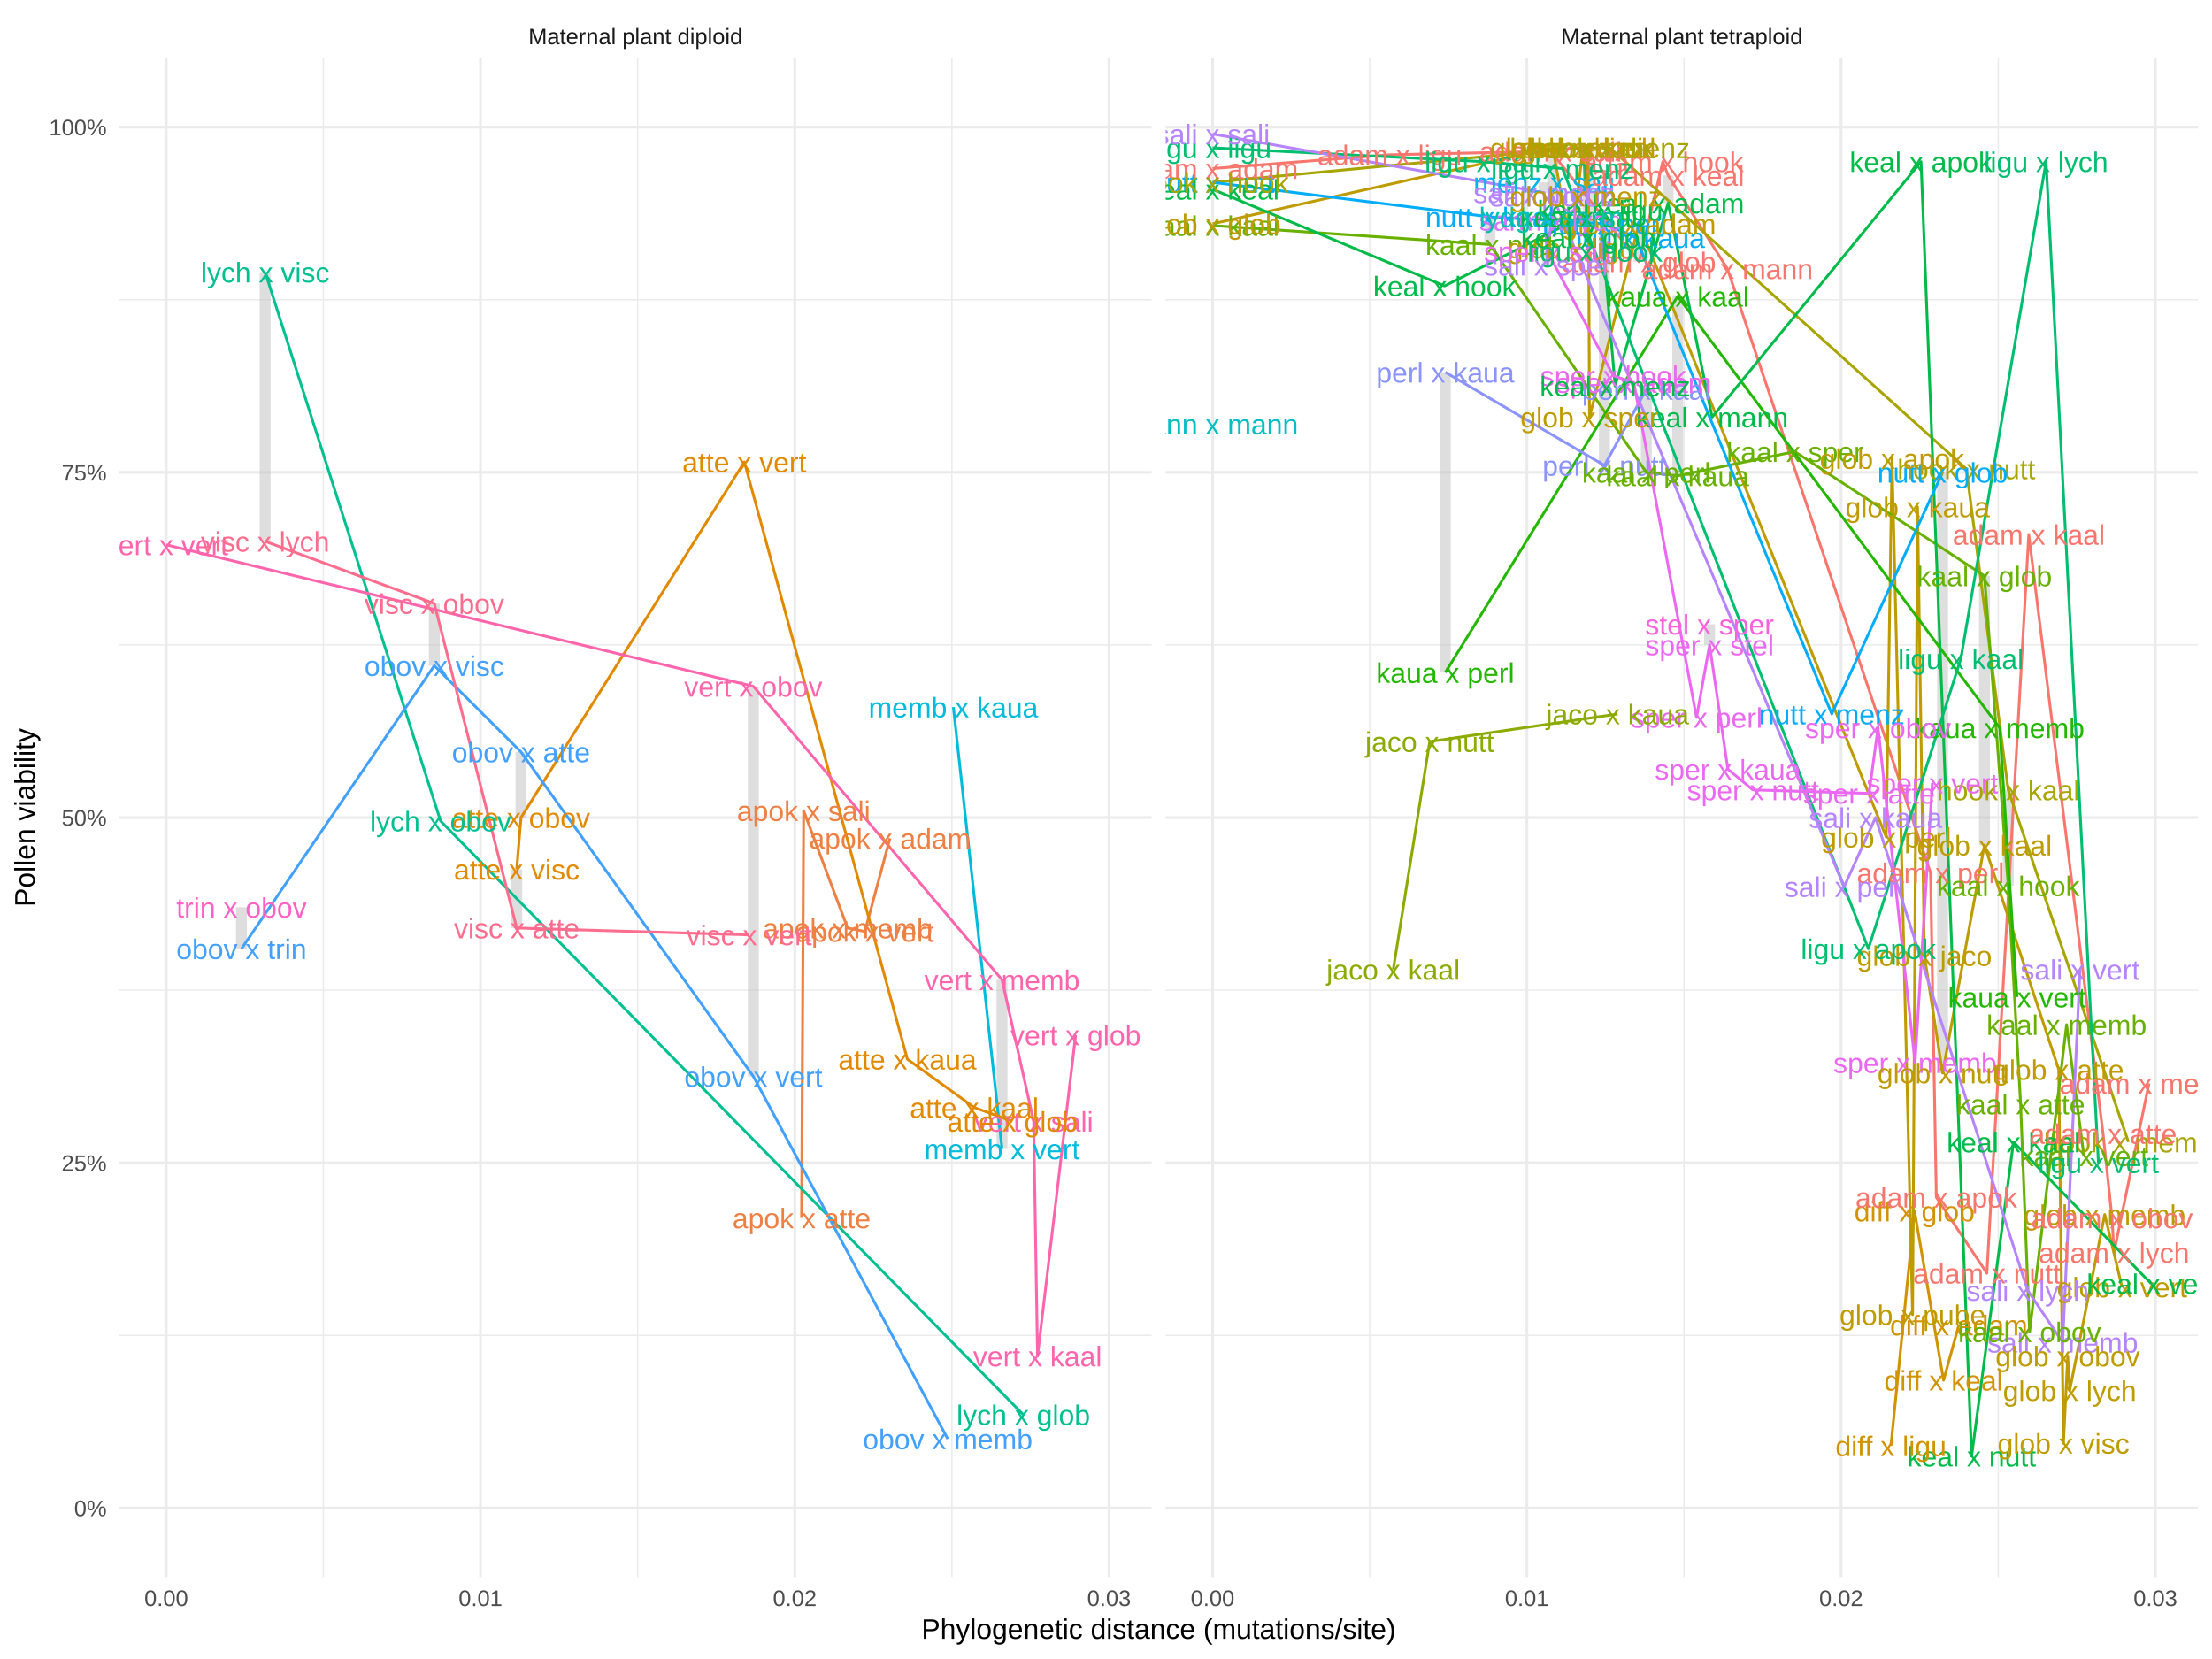
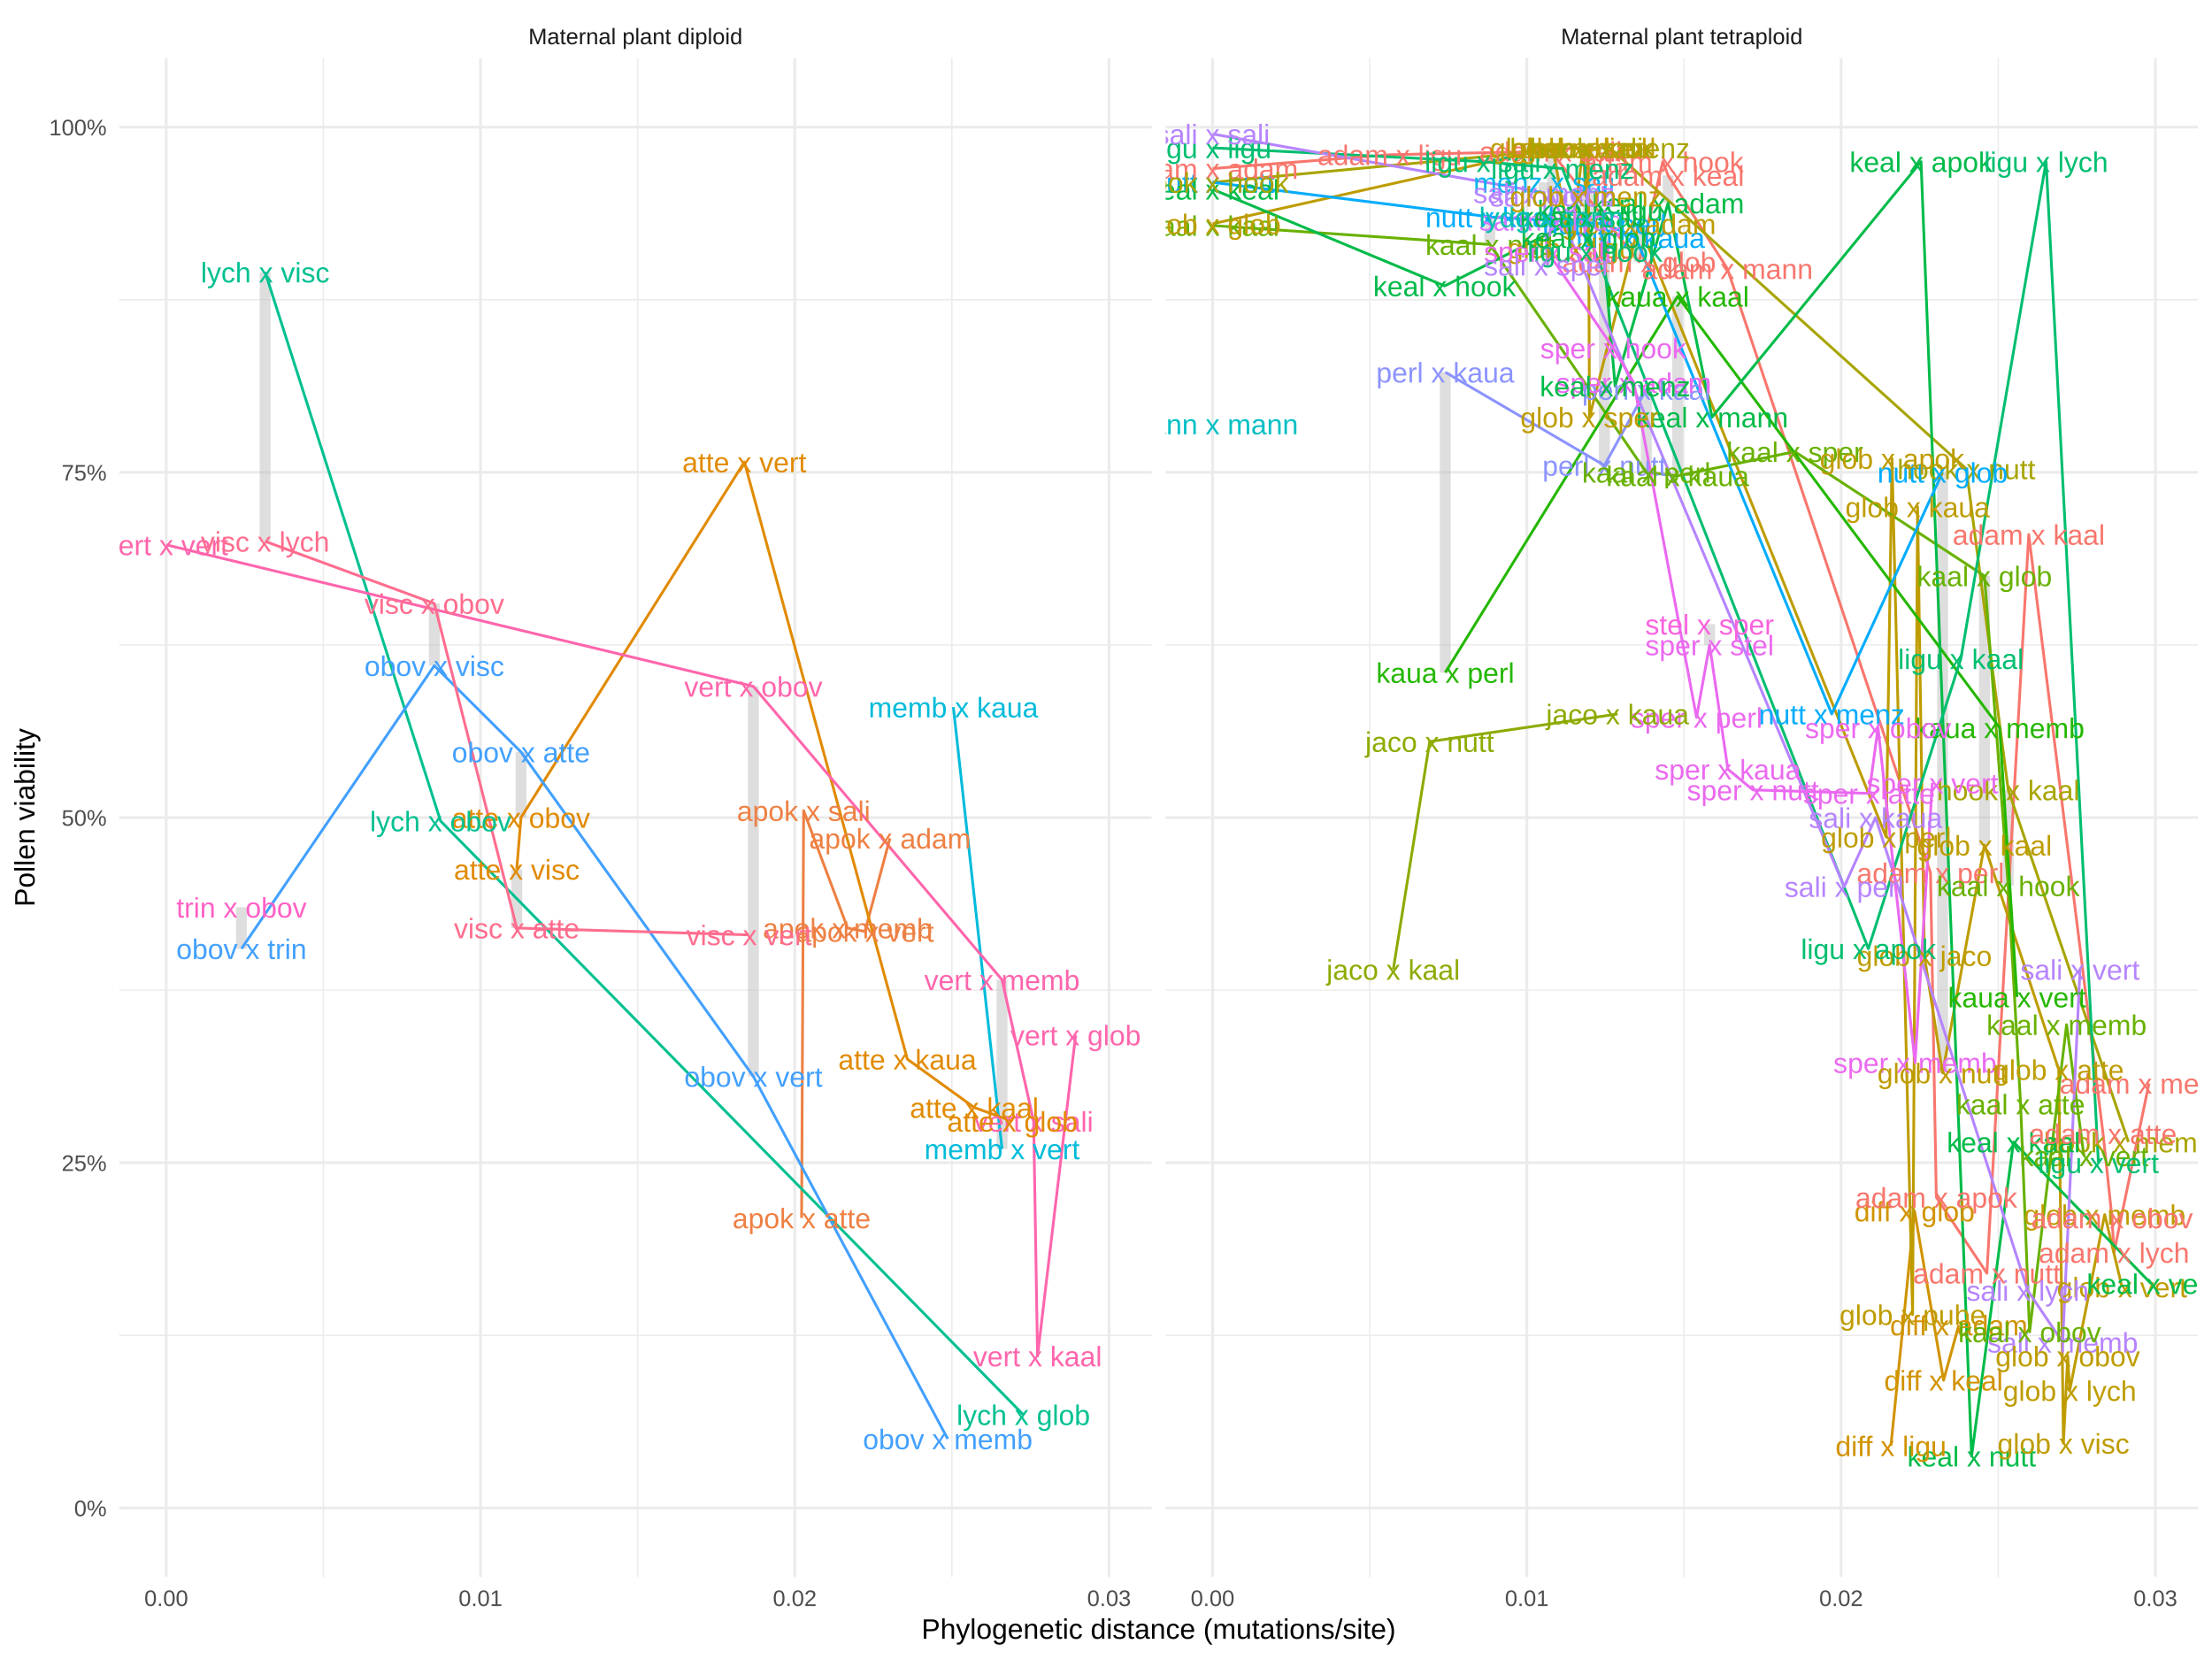
<svg xmlns="http://www.w3.org/2000/svg" class="svglite" width="864.00pt" height="648.00pt" viewBox="0 0 864.00 648.00">
  <defs>
    <style type="text/css">
    .svglite line, .svglite polyline, .svglite polygon, .svglite path, .svglite rect, .svglite circle {
      fill: none;
      stroke: #000000;
      stroke-linecap: round;
      stroke-linejoin: round;
      stroke-miterlimit: 10.00;
    }
    .svglite text {
      white-space: pre;
    }
  </style>
  </defs>
  <rect width="100%" height="100%" style="stroke: none; fill: #FFFFFF;" />
  <defs>
    <clipPath id="cpMC4wMHw4NjQuMDB8MC4wMHw2NDguMDA=">
      <rect x="0.00" y="0.00" width="864.00" height="648.00" />
    </clipPath>
  </defs>
  <g clip-path="url(#cpMC4wMHw4NjQuMDB8MC4wMHw2NDguMDA=)">
</g>
  <defs>
    <clipPath id="cpNDYuNjB8NDQ5LjgyfDIyLjY5fDYxNS45Nw==">
      <rect x="46.60" y="22.69" width="403.22" height="593.28" />
    </clipPath>
  </defs>
  <g clip-path="url(#cpNDYuNjB8NDQ5LjgyfDIyLjY5fDYxNS45Nw==)">
    <polyline points="46.60,521.58 449.82,521.58 " style="stroke-width: 0.53; stroke: #EBEBEB; stroke-linecap: butt;" />
    <polyline points="46.60,386.75 449.82,386.75 " style="stroke-width: 0.53; stroke: #EBEBEB; stroke-linecap: butt;" />
    <polyline points="46.60,251.91 449.82,251.91 " style="stroke-width: 0.53; stroke: #EBEBEB; stroke-linecap: butt;" />
    <polyline points="46.60,117.07 449.82,117.07 " style="stroke-width: 0.53; stroke: #EBEBEB; stroke-linecap: butt;" />
    <polyline points="126.31,615.97 126.31,22.69 " style="stroke-width: 0.53; stroke: #EBEBEB; stroke-linecap: butt;" />
    <polyline points="249.06,615.97 249.06,22.69 " style="stroke-width: 0.53; stroke: #EBEBEB; stroke-linecap: butt;" />
    <polyline points="371.81,615.97 371.81,22.69 " style="stroke-width: 0.53; stroke: #EBEBEB; stroke-linecap: butt;" />
    <polyline points="46.60,589.00 449.82,589.00 " style="stroke-width: 1.07; stroke: #EBEBEB; stroke-linecap: butt;" />
    <polyline points="46.60,454.16 449.82,454.16 " style="stroke-width: 1.07; stroke: #EBEBEB; stroke-linecap: butt;" />
    <polyline points="46.60,319.33 449.82,319.33 " style="stroke-width: 1.07; stroke: #EBEBEB; stroke-linecap: butt;" />
    <polyline points="46.60,184.49 449.82,184.49 " style="stroke-width: 1.07; stroke: #EBEBEB; stroke-linecap: butt;" />
    <polyline points="46.60,49.66 449.82,49.66 " style="stroke-width: 1.07; stroke: #EBEBEB; stroke-linecap: butt;" />
    <polyline points="64.93,615.97 64.93,22.69 " style="stroke-width: 1.07; stroke: #EBEBEB; stroke-linecap: butt;" />
    <polyline points="187.68,615.97 187.68,22.69 " style="stroke-width: 1.07; stroke: #EBEBEB; stroke-linecap: butt;" />
    <polyline points="310.44,615.97 310.44,22.69 " style="stroke-width: 1.07; stroke: #EBEBEB; stroke-linecap: butt;" />
    <polyline points="433.19,615.97 433.19,22.69 " style="stroke-width: 1.07; stroke: #EBEBEB; stroke-linecap: butt;" />
    <polyline points="203.50,293.71 203.50,319.33 " style="stroke-width: 4.27; stroke: #BEBEBE; stroke-opacity: 0.50; stroke-linecap: butt;" />
    <polyline points="201.83,362.48 201.83,339.55 " style="stroke-width: 4.27; stroke: #BEBEBE; stroke-opacity: 0.50; stroke-linecap: butt;" />
    <polyline points="103.56,106.29 103.56,211.46 " style="stroke-width: 4.27; stroke: #BEBEBE; stroke-opacity: 0.50; stroke-linecap: butt;" />
    <polyline points="391.39,382.70 391.39,448.77 " style="stroke-width: 4.27; stroke: #BEBEBE; stroke-opacity: 0.50; stroke-linecap: butt;" />
    <polyline points="94.32,354.38 94.32,370.57 " style="stroke-width: 4.27; stroke: #BEBEBE; stroke-opacity: 0.50; stroke-linecap: butt;" />
    <polyline points="294.26,420.45 294.26,268.09 " style="stroke-width: 4.27; stroke: #BEBEBE; stroke-opacity: 0.50; stroke-linecap: butt;" />
    <polyline points="169.64,235.73 169.64,260.00 " style="stroke-width: 4.27; stroke: #BEBEBE; stroke-opacity: 0.50; stroke-linecap: butt;" />
    <polyline points="313.10,475.74 313.90,316.63 331.06,362.48 337.82,363.82 347.62,327.42 " style="stroke-width: 1.07; stroke: #EE8043; stroke-linecap: butt;" />
    <polyline points="201.83,339.55 203.50,319.33 290.75,180.45 354.41,413.71 380.54,432.59 395.43,437.98 " style="stroke-width: 1.07; stroke: #E18A00; stroke-linecap: butt;" />
    <polyline points="103.56,106.29 172.08,320.68 399.71,552.59 " style="stroke-width: 1.07; stroke: #00C090; stroke-linecap: butt;" />
    <polyline points="372.37,276.18 391.39,448.77 " style="stroke-width: 1.07; stroke: #00BBDA; stroke-linecap: butt;" />
    <polyline points="94.32,370.57 169.64,260.00 203.50,293.71 294.26,420.45 370.18,562.03 " style="stroke-width: 1.07; stroke: #42A0FF; stroke-linecap: butt;" />
    <polyline points="64.93,212.81 294.26,268.09 391.39,382.70 403.74,437.98 405.26,529.67 420.15,404.27 " style="stroke-width: 1.07; stroke: #FF65AC; stroke-linecap: butt;" />
    <polyline points="103.56,211.46 169.64,235.73 201.83,362.48 292.59,365.17 " style="stroke-width: 1.07; stroke: #FF6D8E; stroke-linecap: butt;" />
    <text x="331.06" y="366.50" text-anchor="middle" style="font-size: 11.04px;fill: #EE8043; font-family: &quot;Arial&quot;;">apok x memb</text>
    <text x="391.39" y="386.72" text-anchor="middle" style="font-size: 11.04px;fill: #FF65AC; font-family: &quot;Arial&quot;;">vert x memb</text>
    <text x="370.18" y="566.05" text-anchor="middle" style="font-size: 11.04px;fill: #42A0FF; font-family: &quot;Arial&quot;;">obov x memb</text>
    <text x="405.26" y="533.69" text-anchor="middle" style="font-size: 11.04px;fill: #FF65AC; font-family: &quot;Arial&quot;;">vert x kaal</text>
    <text x="380.54" y="436.61" text-anchor="middle" style="font-size: 11.04px;fill: #E18A00; font-family: &quot;Arial&quot;;">atte x kaal</text>
    <text x="372.37" y="280.20" text-anchor="middle" style="font-size: 11.04px;fill: #00BBDA; font-family: &quot;Arial&quot;;">memb x kaua</text>
    <text x="354.41" y="417.73" text-anchor="middle" style="font-size: 11.04px;fill: #E18A00; font-family: &quot;Arial&quot;;">atte x kaua</text>
    <text x="347.62" y="331.44" text-anchor="middle" style="font-size: 11.04px;fill: #EE8043; font-family: &quot;Arial&quot;;">apok x adam</text>
    <text x="313.90" y="320.65" text-anchor="middle" style="font-size: 11.04px;fill: #EE8043; font-family: &quot;Arial&quot;;">apok x sali</text>
    <text x="403.74" y="442.00" text-anchor="middle" style="font-size: 11.04px;fill: #FF65AC; font-family: &quot;Arial&quot;;">vert x sali</text>
    <text x="420.15" y="408.30" text-anchor="middle" style="font-size: 11.04px;fill: #FF65AC; font-family: &quot;Arial&quot;;">vert x glob</text>
    <text x="395.43" y="442.00" text-anchor="middle" style="font-size: 11.04px;fill: #E18A00; font-family: &quot;Arial&quot;;">atte x glob</text>
    <text x="399.71" y="556.61" text-anchor="middle" style="font-size: 11.04px;fill: #00C090; font-family: &quot;Arial&quot;;">lych x glob</text>
    <text x="391.39" y="452.79" text-anchor="middle" style="font-size: 11.04px;fill: #00BBDA; font-family: &quot;Arial&quot;;">memb x vert</text>
    <text x="337.82" y="367.84" text-anchor="middle" style="font-size: 11.04px;fill: #EE8043; font-family: &quot;Arial&quot;;">apok x vert</text>
    <text x="64.93" y="216.83" text-anchor="middle" style="font-size: 11.04px;fill: #FF65AC; font-family: &quot;Arial&quot;;">vert x vert</text>
    <text x="290.75" y="184.47" text-anchor="middle" style="font-size: 11.04px;fill: #E18A00; font-family: &quot;Arial&quot;;">atte x vert</text>
    <text x="294.26" y="424.48" text-anchor="middle" style="font-size: 11.04px;fill: #42A0FF; font-family: &quot;Arial&quot;;">obov x vert</text>
    <text x="292.59" y="369.19" text-anchor="middle" style="font-size: 11.04px;fill: #FF6D8E; font-family: &quot;Arial&quot;;">visc x vert</text>
    <text x="313.10" y="479.76" text-anchor="middle" style="font-size: 11.04px;fill: #EE8043; font-family: &quot;Arial&quot;;">apok x atte</text>
    <text x="203.50" y="297.73" text-anchor="middle" style="font-size: 11.04px;fill: #42A0FF; font-family: &quot;Arial&quot;;">obov x atte</text>
    <text x="201.83" y="366.50" text-anchor="middle" style="font-size: 11.04px;fill: #FF6D8E; font-family: &quot;Arial&quot;;">visc x atte</text>
    <text x="294.26" y="272.11" text-anchor="middle" style="font-size: 11.04px;fill: #FF65AC; font-family: &quot;Arial&quot;;">vert x obov</text>
    <text x="203.50" y="323.35" text-anchor="middle" style="font-size: 11.04px;fill: #E18A00; font-family: &quot;Arial&quot;;">atte x obov</text>
    <text x="94.32" y="358.41" text-anchor="middle" style="font-size: 11.04px;fill: #FF61C6; font-family: &quot;Arial&quot;;">trin x obov</text>
    <text x="169.64" y="239.75" text-anchor="middle" style="font-size: 11.04px;fill: #FF6D8E; font-family: &quot;Arial&quot;;">visc x obov</text>
    <text x="172.08" y="324.70" text-anchor="middle" style="font-size: 11.04px;fill: #00C090; font-family: &quot;Arial&quot;;">lych x obov</text>
    <text x="94.32" y="374.59" text-anchor="middle" style="font-size: 11.04px;fill: #42A0FF; font-family: &quot;Arial&quot;;">obov x trin</text>
    <text x="201.83" y="343.57" text-anchor="middle" style="font-size: 11.04px;fill: #E18A00; font-family: &quot;Arial&quot;;">atte x visc</text>
    <text x="169.64" y="264.02" text-anchor="middle" style="font-size: 11.04px;fill: #42A0FF; font-family: &quot;Arial&quot;;">obov x visc</text>
    <text x="103.56" y="110.31" text-anchor="middle" style="font-size: 11.04px;fill: #00C090; font-family: &quot;Arial&quot;;">lych x visc</text>
    <text x="103.56" y="215.48" text-anchor="middle" style="font-size: 11.04px;fill: #FF6D8E; font-family: &quot;Arial&quot;;">visc x lych</text>
  </g>
  <g clip-path="url(#cpMC4wMHw4NjQuMDB8MC4wMHw2NDguMDA=)">
</g>
  <defs>
    <clipPath id="cpNDU1LjMwfDg1OC41MnwyMi42OXw2MTUuOTc=">
      <rect x="455.30" y="22.69" width="403.22" height="593.28" />
    </clipPath>
  </defs>
  <g clip-path="url(#cpNDU1LjMwfDg1OC41MnwyMi42OXw2MTUuOTc=)">
    <polyline points="455.30,521.58 858.52,521.58 " style="stroke-width: 0.53; stroke: #EBEBEB; stroke-linecap: butt;" />
    <polyline points="455.30,386.75 858.52,386.75 " style="stroke-width: 0.53; stroke: #EBEBEB; stroke-linecap: butt;" />
    <polyline points="455.30,251.91 858.52,251.91 " style="stroke-width: 0.53; stroke: #EBEBEB; stroke-linecap: butt;" />
    <polyline points="455.30,117.07 858.52,117.07 " style="stroke-width: 0.53; stroke: #EBEBEB; stroke-linecap: butt;" />
    <polyline points="535.01,615.97 535.01,22.69 " style="stroke-width: 0.53; stroke: #EBEBEB; stroke-linecap: butt;" />
    <polyline points="657.76,615.97 657.76,22.69 " style="stroke-width: 0.53; stroke: #EBEBEB; stroke-linecap: butt;" />
    <polyline points="780.51,615.97 780.51,22.69 " style="stroke-width: 0.53; stroke: #EBEBEB; stroke-linecap: butt;" />
    <polyline points="455.30,589.00 858.52,589.00 " style="stroke-width: 1.07; stroke: #EBEBEB; stroke-linecap: butt;" />
    <polyline points="455.30,454.16 858.52,454.16 " style="stroke-width: 1.07; stroke: #EBEBEB; stroke-linecap: butt;" />
    <polyline points="455.30,319.33 858.52,319.33 " style="stroke-width: 1.07; stroke: #EBEBEB; stroke-linecap: butt;" />
    <polyline points="455.30,184.49 858.52,184.49 " style="stroke-width: 1.07; stroke: #EBEBEB; stroke-linecap: butt;" />
    <polyline points="455.30,49.66 858.52,49.66 " style="stroke-width: 1.07; stroke: #EBEBEB; stroke-linecap: butt;" />
    <polyline points="473.63,615.97 473.63,22.69 " style="stroke-width: 1.07; stroke: #EBEBEB; stroke-linecap: butt;" />
    <polyline points="596.38,615.97 596.38,22.69 " style="stroke-width: 1.07; stroke: #EBEBEB; stroke-linecap: butt;" />
    <polyline points="719.13,615.97 719.13,22.69 " style="stroke-width: 1.07; stroke: #EBEBEB; stroke-linecap: butt;" />
    <polyline points="841.89,615.97 841.89,22.69 " style="stroke-width: 1.07; stroke: #EBEBEB; stroke-linecap: butt;" />
    <polyline points="640.20,87.41 640.20,102.24 " style="stroke-width: 4.27; stroke: #BEBEBE; stroke-opacity: 0.50; stroke-linecap: butt;" />
    <polyline points="651.55,79.32 651.55,68.53 " style="stroke-width: 4.27; stroke: #BEBEBE; stroke-opacity: 0.50; stroke-linecap: butt;" />
    <polyline points="775.12,330.11 775.12,224.94 " style="stroke-width: 4.27; stroke: #BEBEBE; stroke-opacity: 0.50; stroke-linecap: butt;" />
    <polyline points="620.37,92.80 620.37,57.75 " style="stroke-width: 4.27; stroke: #BEBEBE; stroke-opacity: 0.50; stroke-linecap: butt;" />
    <polyline points="758.76,419.11 758.76,184.49 " style="stroke-width: 4.27; stroke: #BEBEBE; stroke-opacity: 0.50; stroke-linecap: butt;" />
    <polyline points="606.48,57.75 606.48,76.62 " style="stroke-width: 4.27; stroke: #BEBEBE; stroke-opacity: 0.50; stroke-linecap: butt;" />
    <polyline points="784.40,308.54 784.40,345.97 " style="stroke-width: 4.27; stroke: #BEBEBE; stroke-opacity: 0.50; stroke-linecap: butt;" />
    <polyline points="655.29,115.73 655.29,185.84 " style="stroke-width: 4.27; stroke: #BEBEBE; stroke-opacity: 0.50; stroke-linecap: butt;" />
    <polyline points="581.91,95.50 581.91,84.71 " style="stroke-width: 4.27; stroke: #BEBEBE; stroke-opacity: 0.50; stroke-linecap: butt;" />
    <polyline points="643.04,152.13 643.04,184.49 " style="stroke-width: 4.27; stroke: #BEBEBE; stroke-opacity: 0.50; stroke-linecap: butt;" />
    <polyline points="564.52,262.70 564.52,145.39 " style="stroke-width: 4.27; stroke: #BEBEBE; stroke-opacity: 0.50; stroke-linecap: butt;" />
    <polyline points="605.93,86.06 605.93,84.71 " style="stroke-width: 4.27; stroke: #BEBEBE; stroke-opacity: 0.50; stroke-linecap: butt;" />
    <polyline points="603.10,71.23 603.10,75.27 " style="stroke-width: 4.27; stroke: #BEBEBE; stroke-opacity: 0.50; stroke-linecap: butt;" />
    <polyline points="626.68,181.79 626.68,87.41 " style="stroke-width: 4.27; stroke: #BEBEBE; stroke-opacity: 0.50; stroke-linecap: butt;" />
    <polyline points="604.43,98.20 604.43,103.59 " style="stroke-width: 4.27; stroke: #BEBEBE; stroke-opacity: 0.50; stroke-linecap: butt;" />
    <polyline points="667.75,251.91 667.75,243.82 " style="stroke-width: 4.27; stroke: #BEBEBE; stroke-opacity: 0.50; stroke-linecap: butt;" />
    <polyline points="473.63,65.84 542.80,60.44 605.67,59.09 640.20,102.24 649.48,63.14 651.55,68.53 674.70,104.94 754.05,340.90 756.32,467.65 776.07,497.31 792.43,208.76 821.44,442.75 824.95,475.74 825.72,489.22 839.39,423.15 " style="stroke-width: 1.07; stroke: #F8766D; stroke-linecap: butt;" />
    <polyline points="738.59,564.73 747.81,473.04 759.15,539.11 765.12,517.54 " style="stroke-width: 1.07; stroke: #D19300; stroke-linecap: butt;" />
    <polyline points="473.63,87.41 606.48,57.75 613.68,96.85 618.31,57.75 619.51,76.62 620.37,57.75 620.85,162.92 640.20,87.41 736.74,326.97 739.01,179.10 747.05,513.49 748.99,197.98 751.65,373.26 758.76,419.11 775.12,330.11 804.13,417.76 805.97,563.75 807.64,529.67 808.41,543.16 822.09,474.39 828.85,502.70 " style="stroke-width: 1.07; stroke: #BE9C00; stroke-linecap: butt;" />
    <polyline points="473.63,71.22 615.76,57.75 628.79,57.75 768.04,183.14 784.40,308.54 831.37,446.07 " style="stroke-width: 1.07; stroke: #A8A400; stroke-linecap: butt;" />
    <polyline points="544.21,378.66 558.44,289.66 631.82,278.88 " style="stroke-width: 1.07; stroke: #8CAB00; stroke-linecap: butt;" />
    <polyline points="473.63,88.10 581.91,95.50 643.04,184.49 655.29,185.84 701.04,176.40 775.12,224.94 784.40,345.97 789.24,431.24 792.75,520.23 807.20,400.23 813.96,451.47 " style="stroke-width: 1.07; stroke: #68B100; stroke-linecap: butt;" />
    <polyline points="564.52,262.70 655.29,115.73 781.06,284.27 787.83,389.44 " style="stroke-width: 1.07; stroke: #24B700; stroke-linecap: butt;" />
    <polyline points="473.63,73.93 564.25,111.68 617.83,84.71 620.37,92.80 625.02,82.02 630.85,150.78 651.55,79.32 668.73,162.92 750.35,63.14 770.10,568.77 786.46,446.07 840.19,501.36 " style="stroke-width: 1.07; stroke: #00BB49; stroke-linecap: butt;" />
    <polyline points="473.63,57.75 579.15,63.14 610.29,65.84 622.96,98.20 729.79,370.57 765.90,257.30 799.19,63.14 819.63,454.16 " style="stroke-width: 1.07; stroke: #00BE70; stroke-linecap: butt;" />
    <polyline points="473.63,71.23 581.91,84.71 626.68,87.41 638.93,92.80 715.48,278.88 758.76,184.49 " style="stroke-width: 1.07; stroke: #00ACFC; stroke-linecap: butt;" />
    <polyline points="564.52,145.39 626.68,181.79 643.04,152.13 " style="stroke-width: 1.07; stroke: #8B93FF; stroke-linecap: butt;" />
    <polyline points="473.63,52.35 603.10,75.27 604.43,103.59 606.48,76.62 720.33,346.29 732.58,319.33 792.00,504.05 805.67,524.28 812.44,378.66 " style="stroke-width: 1.07; stroke: #B684FF; stroke-linecap: butt;" />
-     <polyline points="604.43,98.20 630.13,146.74 638.15,149.43 662.66,280.23 667.75,251.91 674.91,300.45 684.68,308.54 730.05,309.89 733.56,284.27 748.01,415.06 754.77,305.84 " style="stroke-width: 1.07; stroke: #EB69F0; stroke-linecap: butt;" />
+     <polyline points="604.43,98.20 630.13,135.95 638.15,149.43 662.66,280.23 667.75,251.91 674.91,300.45 684.68,308.54 730.05,309.89 733.56,284.27 748.01,415.06 754.77,305.84 " style="stroke-width: 1.07; stroke: #EB69F0; stroke-linecap: butt;" />
    <text x="807.20" y="404.25" text-anchor="middle" style="font-size: 11.04px;fill: #68B100; font-family: &quot;Arial&quot;;">kaal x memb</text>
    <text x="781.06" y="288.29" text-anchor="middle" style="font-size: 11.04px;fill: #24B700; font-family: &quot;Arial&quot;;">kaua x memb</text>
    <text x="839.39" y="427.17" text-anchor="middle" style="font-size: 11.04px;fill: #F8766D; font-family: &quot;Arial&quot;;">adam x memb</text>
    <text x="805.67" y="528.30" text-anchor="middle" style="font-size: 11.04px;fill: #B684FF; font-family: &quot;Arial&quot;;">sali x memb</text>
    <text x="822.09" y="478.41" text-anchor="middle" style="font-size: 11.04px;fill: #BE9C00; font-family: &quot;Arial&quot;;">glob x memb</text>
    <text x="831.37" y="450.09" text-anchor="middle" style="font-size: 11.04px;fill: #A8A400; font-family: &quot;Arial&quot;;">hook x memb</text>
    <text x="748.01" y="419.08" text-anchor="middle" style="font-size: 11.04px;fill: #EB69F0; font-family: &quot;Arial&quot;;">sper x memb</text>
    <text x="747.05" y="517.51" text-anchor="middle" style="font-size: 11.04px;fill: #BE9C00; font-family: &quot;Arial&quot;;">glob x pube</text>
    <text x="473.63" y="75.25" text-anchor="middle" style="font-size: 11.04px;fill: #00ACFC; font-family: &quot;Arial&quot;;">nutt x nutt</text>
    <text x="581.91" y="99.52" text-anchor="middle" style="font-size: 11.04px;fill: #68B100; font-family: &quot;Arial&quot;;">kaal x nutt</text>
    <text x="558.44" y="293.68" text-anchor="middle" style="font-size: 11.04px;fill: #8CAB00; font-family: &quot;Arial&quot;;">jaco x nutt</text>
    <text x="626.68" y="185.82" text-anchor="middle" style="font-size: 11.04px;fill: #8B93FF; font-family: &quot;Arial&quot;;">perl x nutt</text>
    <text x="776.07" y="501.33" text-anchor="middle" style="font-size: 11.04px;fill: #F8766D; font-family: &quot;Arial&quot;;">adam x nutt</text>
    <text x="758.76" y="423.13" text-anchor="middle" style="font-size: 11.04px;fill: #BE9C00; font-family: &quot;Arial&quot;;">glob x nutt</text>
    <text x="770.10" y="572.80" text-anchor="middle" style="font-size: 11.04px;fill: #00BB49; font-family: &quot;Arial&quot;;">keal x nutt</text>
    <text x="768.04" y="187.16" text-anchor="middle" style="font-size: 11.04px;fill: #A8A400; font-family: &quot;Arial&quot;;">hook x nutt</text>
    <text x="684.68" y="312.56" text-anchor="middle" style="font-size: 11.04px;fill: #EB69F0; font-family: &quot;Arial&quot;;">sper x nutt</text>
    <text x="581.91" y="88.73" text-anchor="middle" style="font-size: 11.04px;fill: #00ACFC; font-family: &quot;Arial&quot;;">nutt x kaal</text>
    <text x="473.63" y="92.12" text-anchor="middle" style="font-size: 11.04px;fill: #68B100; font-family: &quot;Arial&quot;;">kaal x kaal</text>
    <text x="544.21" y="382.68" text-anchor="middle" style="font-size: 11.04px;fill: #8CAB00; font-family: &quot;Arial&quot;;">jaco x kaal</text>
    <text x="643.04" y="156.15" text-anchor="middle" style="font-size: 11.04px;fill: #8B93FF; font-family: &quot;Arial&quot;;">perl x kaal</text>
    <text x="655.29" y="119.75" text-anchor="middle" style="font-size: 11.04px;fill: #24B700; font-family: &quot;Arial&quot;;">kaua x kaal</text>
    <text x="792.43" y="212.78" text-anchor="middle" style="font-size: 11.04px;fill: #F8766D; font-family: &quot;Arial&quot;;">adam x kaal</text>
    <text x="765.90" y="261.32" text-anchor="middle" style="font-size: 11.04px;fill: #00BE70; font-family: &quot;Arial&quot;;">ligu x kaal</text>
    <text x="775.12" y="334.14" text-anchor="middle" style="font-size: 11.04px;fill: #BE9C00; font-family: &quot;Arial&quot;;">glob x kaal</text>
    <text x="786.46" y="450.09" text-anchor="middle" style="font-size: 11.04px;fill: #00BB49; font-family: &quot;Arial&quot;;">keal x kaal</text>
    <text x="784.40" y="312.56" text-anchor="middle" style="font-size: 11.04px;fill: #A8A400; font-family: &quot;Arial&quot;;">hook x kaal</text>
    <text x="751.65" y="377.28" text-anchor="middle" style="font-size: 11.04px;fill: #BE9C00; font-family: &quot;Arial&quot;;">glob x jaco</text>
    <text x="667.75" y="255.93" text-anchor="middle" style="font-size: 11.04px;fill: #EB69F0; font-family: &quot;Arial&quot;;">sper x stel</text>
    <text x="626.68" y="91.43" text-anchor="middle" style="font-size: 11.04px;fill: #00ACFC; font-family: &quot;Arial&quot;;">nutt x perl</text>
    <text x="643.04" y="188.51" text-anchor="middle" style="font-size: 11.04px;fill: #68B100; font-family: &quot;Arial&quot;;">kaal x perl</text>
    <text x="564.52" y="266.72" text-anchor="middle" style="font-size: 11.04px;fill: #24B700; font-family: &quot;Arial&quot;;">kaua x perl</text>
    <text x="754.05" y="344.92" text-anchor="middle" style="font-size: 11.04px;fill: #F8766D; font-family: &quot;Arial&quot;;">adam x perl</text>
    <text x="720.33" y="350.32" text-anchor="middle" style="font-size: 11.04px;fill: #B684FF; font-family: &quot;Arial&quot;;">sali x perl</text>
    <text x="736.74" y="330.99" text-anchor="middle" style="font-size: 11.04px;fill: #BE9C00; font-family: &quot;Arial&quot;;">glob x perl</text>
    <text x="662.66" y="284.25" text-anchor="middle" style="font-size: 11.04px;fill: #EB69F0; font-family: &quot;Arial&quot;;">sper x perl</text>
    <text x="638.93" y="96.82" text-anchor="middle" style="font-size: 11.04px;fill: #00ACFC; font-family: &quot;Arial&quot;;">nutt x kaua</text>
    <text x="655.29" y="189.86" text-anchor="middle" style="font-size: 11.04px;fill: #68B100; font-family: &quot;Arial&quot;;">kaal x kaua</text>
    <text x="631.82" y="282.90" text-anchor="middle" style="font-size: 11.04px;fill: #8CAB00; font-family: &quot;Arial&quot;;">jaco x kaua</text>
    <text x="564.52" y="149.41" text-anchor="middle" style="font-size: 11.04px;fill: #8B93FF; font-family: &quot;Arial&quot;;">perl x kaua</text>
    <text x="732.58" y="323.35" text-anchor="middle" style="font-size: 11.04px;fill: #B684FF; font-family: &quot;Arial&quot;;">sali x kaua</text>
    <text x="748.99" y="202.00" text-anchor="middle" style="font-size: 11.04px;fill: #BE9C00; font-family: &quot;Arial&quot;;">glob x kaua</text>
    <text x="674.91" y="304.47" text-anchor="middle" style="font-size: 11.04px;fill: #EB69F0; font-family: &quot;Arial&quot;;">sper x kaua</text>
    <text x="765.12" y="521.56" text-anchor="middle" style="font-size: 11.04px;fill: #D19300; font-family: &quot;Arial&quot;;">diff x adam</text>
    <text x="473.63" y="69.86" text-anchor="middle" style="font-size: 11.04px;fill: #F8766D; font-family: &quot;Arial&quot;;">adam x adam</text>
    <text x="640.20" y="91.43" text-anchor="middle" style="font-size: 11.04px;fill: #BE9C00; font-family: &quot;Arial&quot;;">glob x adam</text>
    <text x="651.55" y="83.34" text-anchor="middle" style="font-size: 11.04px;fill: #00BB49; font-family: &quot;Arial&quot;;">keal x adam</text>
    <text x="638.15" y="153.46" text-anchor="middle" style="font-size: 11.04px;fill: #EB69F0; font-family: &quot;Arial&quot;;">sper x adam</text>
    <text x="738.59" y="568.75" text-anchor="middle" style="font-size: 11.04px;fill: #D19300; font-family: &quot;Arial&quot;;">diff x ligu</text>
    <text x="542.80" y="64.46" text-anchor="middle" style="font-size: 11.04px;fill: #F8766D; font-family: &quot;Arial&quot;;">adam x ligu</text>
    <text x="473.63" y="61.77" text-anchor="middle" style="font-size: 11.04px;fill: #00BE70; font-family: &quot;Arial&quot;;">ligu x ligu</text>
    <text x="613.68" y="100.87" text-anchor="middle" style="font-size: 11.04px;fill: #BE9C00; font-family: &quot;Arial&quot;;">glob x ligu</text>
    <text x="625.02" y="86.04" text-anchor="middle" style="font-size: 11.04px;fill: #00BB49; font-family: &quot;Arial&quot;;">keal x ligu</text>
    <text x="605.93" y="90.08" text-anchor="middle" style="font-size: 11.04px;fill: #D575FE; font-family: &quot;Arial&quot;;">sarm x lydg</text>
    <text x="605.67" y="63.12" text-anchor="middle" style="font-size: 11.04px;fill: #F8766D; font-family: &quot;Arial&quot;;">adam x sali</text>
    <text x="579.15" y="67.16" text-anchor="middle" style="font-size: 11.04px;fill: #00BE70; font-family: &quot;Arial&quot;;">ligu x sali</text>
    <text x="473.63" y="56.37" text-anchor="middle" style="font-size: 11.04px;fill: #B684FF; font-family: &quot;Arial&quot;;">sali x sali</text>
    <text x="606.48" y="61.77" text-anchor="middle" style="font-size: 11.04px;fill: #BE9C00; font-family: &quot;Arial&quot;;">glob x sali</text>
    <text x="617.83" y="88.73" text-anchor="middle" style="font-size: 11.04px;fill: #00BB49; font-family: &quot;Arial&quot;;">keal x sali</text>
    <text x="615.76" y="61.77" text-anchor="middle" style="font-size: 11.04px;fill: #A8A400; font-family: &quot;Arial&quot;;">hook x sali</text>
    <text x="603.10" y="75.25" text-anchor="middle" style="font-size: 11.04px;fill: #00B5ED; font-family: &quot;Arial&quot;;">menz x sali</text>
    <text x="604.43" y="102.22" text-anchor="middle" style="font-size: 11.04px;fill: #EB69F0; font-family: &quot;Arial&quot;;">sper x sali</text>
    <text x="758.76" y="188.51" text-anchor="middle" style="font-size: 11.04px;fill: #00ACFC; font-family: &quot;Arial&quot;;">nutt x glob</text>
    <text x="775.12" y="228.96" text-anchor="middle" style="font-size: 11.04px;fill: #68B100; font-family: &quot;Arial&quot;;">kaal x glob</text>
    <text x="747.81" y="477.06" text-anchor="middle" style="font-size: 11.04px;fill: #D19300; font-family: &quot;Arial&quot;;">diff x glob</text>
    <text x="640.20" y="106.26" text-anchor="middle" style="font-size: 11.04px;fill: #F8766D; font-family: &quot;Arial&quot;;">adam x glob</text>
    <text x="606.48" y="80.64" text-anchor="middle" style="font-size: 11.04px;fill: #B684FF; font-family: &quot;Arial&quot;;">sali x glob</text>
    <text x="473.63" y="91.43" text-anchor="middle" style="font-size: 11.04px;fill: #BE9C00; font-family: &quot;Arial&quot;;">glob x glob</text>
    <text x="620.37" y="96.82" text-anchor="middle" style="font-size: 11.04px;fill: #00BB49; font-family: &quot;Arial&quot;;">keal x glob</text>
    <text x="759.15" y="543.13" text-anchor="middle" style="font-size: 11.04px;fill: #D19300; font-family: &quot;Arial&quot;;">diff x keal</text>
    <text x="651.55" y="72.55" text-anchor="middle" style="font-size: 11.04px;fill: #F8766D; font-family: &quot;Arial&quot;;">adam x keal</text>
    <text x="620.37" y="61.77" text-anchor="middle" style="font-size: 11.04px;fill: #BE9C00; font-family: &quot;Arial&quot;;">glob x keal</text>
    <text x="473.63" y="77.95" text-anchor="middle" style="font-size: 11.04px;fill: #00BB49; font-family: &quot;Arial&quot;;">keal x keal</text>
    <text x="784.40" y="350.00" text-anchor="middle" style="font-size: 11.04px;fill: #68B100; font-family: &quot;Arial&quot;;">kaal x hook</text>
    <text x="649.48" y="67.16" text-anchor="middle" style="font-size: 11.04px;fill: #F8766D; font-family: &quot;Arial&quot;;">adam x hook</text>
    <text x="622.96" y="102.22" text-anchor="middle" style="font-size: 11.04px;fill: #00BE70; font-family: &quot;Arial&quot;;">ligu x hook</text>
    <text x="618.31" y="61.77" text-anchor="middle" style="font-size: 11.04px;fill: #BE9C00; font-family: &quot;Arial&quot;;">glob x hook</text>
    <text x="564.25" y="115.70" text-anchor="middle" style="font-size: 11.04px;fill: #00BB49; font-family: &quot;Arial&quot;;">keal x hook</text>
    <text x="473.63" y="75.24" text-anchor="middle" style="font-size: 11.04px;fill: #A8A400; font-family: &quot;Arial&quot;;">hook x hook</text>
-     <text x="630.13" y="150.76" text-anchor="middle" style="font-size: 11.04px;fill: #EB69F0; font-family: &quot;Arial&quot;;">sper x hook</text>
+     <text x="630.13" y="139.97" text-anchor="middle" style="font-size: 11.04px;fill: #EB69F0; font-family: &quot;Arial&quot;;">sper x hook</text>
    <text x="605.93" y="88.73" text-anchor="middle" style="font-size: 11.04px;fill: #00C1AB; font-family: &quot;Arial&quot;;">lydg x sarm</text>
    <text x="674.70" y="108.96" text-anchor="middle" style="font-size: 11.04px;fill: #F8766D; font-family: &quot;Arial&quot;;">adam x mann</text>
    <text x="668.73" y="166.94" text-anchor="middle" style="font-size: 11.04px;fill: #00BB49; font-family: &quot;Arial&quot;;">keal x mann</text>
    <text x="473.63" y="169.64" text-anchor="middle" style="font-size: 11.04px;fill: #00BFC4; font-family: &quot;Arial&quot;;">mann x mann</text>
    <text x="715.48" y="282.90" text-anchor="middle" style="font-size: 11.04px;fill: #00ACFC; font-family: &quot;Arial&quot;;">nutt x menz</text>
    <text x="610.29" y="69.86" text-anchor="middle" style="font-size: 11.04px;fill: #00BE70; font-family: &quot;Arial&quot;;">ligu x menz</text>
    <text x="603.10" y="79.30" text-anchor="middle" style="font-size: 11.04px;fill: #B684FF; font-family: &quot;Arial&quot;;">sali x menz</text>
    <text x="619.51" y="80.64" text-anchor="middle" style="font-size: 11.04px;fill: #BE9C00; font-family: &quot;Arial&quot;;">glob x menz</text>
    <text x="630.85" y="154.80" text-anchor="middle" style="font-size: 11.04px;fill: #00BB49; font-family: &quot;Arial&quot;;">keal x menz</text>
    <text x="628.79" y="61.77" text-anchor="middle" style="font-size: 11.04px;fill: #A8A400; font-family: &quot;Arial&quot;;">hook x menz</text>
    <text x="701.04" y="180.42" text-anchor="middle" style="font-size: 11.04px;fill: #68B100; font-family: &quot;Arial&quot;;">kaal x sper</text>
    <text x="667.75" y="247.84" text-anchor="middle" style="font-size: 11.04px;fill: #F962DD; font-family: &quot;Arial&quot;;">stel x sper</text>
    <text x="604.43" y="107.61" text-anchor="middle" style="font-size: 11.04px;fill: #B684FF; font-family: &quot;Arial&quot;;">sali x sper</text>
    <text x="620.85" y="166.94" text-anchor="middle" style="font-size: 11.04px;fill: #BE9C00; font-family: &quot;Arial&quot;;">glob x sper</text>
    <text x="756.32" y="471.67" text-anchor="middle" style="font-size: 11.04px;fill: #F8766D; font-family: &quot;Arial&quot;;">adam x apok</text>
    <text x="729.79" y="374.59" text-anchor="middle" style="font-size: 11.04px;fill: #00BE70; font-family: &quot;Arial&quot;;">ligu x apok</text>
    <text x="739.01" y="183.12" text-anchor="middle" style="font-size: 11.04px;fill: #BE9C00; font-family: &quot;Arial&quot;;">glob x apok</text>
    <text x="750.35" y="67.16" text-anchor="middle" style="font-size: 11.04px;fill: #00BB49; font-family: &quot;Arial&quot;;">keal x apok</text>
    <text x="813.96" y="455.49" text-anchor="middle" style="font-size: 11.04px;fill: #68B100; font-family: &quot;Arial&quot;;">kaal x vert</text>
    <text x="787.83" y="393.46" text-anchor="middle" style="font-size: 11.04px;fill: #24B700; font-family: &quot;Arial&quot;;">kaua x vert</text>
    <text x="819.63" y="458.18" text-anchor="middle" style="font-size: 11.04px;fill: #00BE70; font-family: &quot;Arial&quot;;">ligu x vert</text>
    <text x="812.44" y="382.68" text-anchor="middle" style="font-size: 11.04px;fill: #B684FF; font-family: &quot;Arial&quot;;">sali x vert</text>
    <text x="828.85" y="506.73" text-anchor="middle" style="font-size: 11.04px;fill: #BE9C00; font-family: &quot;Arial&quot;;">glob x vert</text>
    <text x="840.19" y="505.38" text-anchor="middle" style="font-size: 11.04px;fill: #00BB49; font-family: &quot;Arial&quot;;">keal x vert</text>
    <text x="754.77" y="309.87" text-anchor="middle" style="font-size: 11.04px;fill: #EB69F0; font-family: &quot;Arial&quot;;">sper x vert</text>
    <text x="789.24" y="435.26" text-anchor="middle" style="font-size: 11.04px;fill: #68B100; font-family: &quot;Arial&quot;;">kaal x atte</text>
    <text x="821.44" y="446.77" text-anchor="middle" style="font-size: 11.04px;fill: #F8766D; font-family: &quot;Arial&quot;;">adam x atte</text>
    <text x="804.13" y="421.78" text-anchor="middle" style="font-size: 11.04px;fill: #BE9C00; font-family: &quot;Arial&quot;;">glob x atte</text>
    <text x="730.05" y="313.91" text-anchor="middle" style="font-size: 11.04px;fill: #EB69F0; font-family: &quot;Arial&quot;;">sper x atte</text>
    <text x="792.75" y="524.25" text-anchor="middle" style="font-size: 11.04px;fill: #68B100; font-family: &quot;Arial&quot;;">kaal x obov</text>
    <text x="824.95" y="479.76" text-anchor="middle" style="font-size: 11.04px;fill: #F8766D; font-family: &quot;Arial&quot;;">adam x obov</text>
    <text x="807.64" y="533.69" text-anchor="middle" style="font-size: 11.04px;fill: #BE9C00; font-family: &quot;Arial&quot;;">glob x obov</text>
    <text x="733.56" y="288.29" text-anchor="middle" style="font-size: 11.04px;fill: #EB69F0; font-family: &quot;Arial&quot;;">sper x obov</text>
    <text x="805.97" y="567.77" text-anchor="middle" style="font-size: 11.04px;fill: #BE9C00; font-family: &quot;Arial&quot;;">glob x visc</text>
    <text x="825.72" y="493.24" text-anchor="middle" style="font-size: 11.04px;fill: #F8766D; font-family: &quot;Arial&quot;;">adam x lych</text>
    <text x="799.19" y="67.16" text-anchor="middle" style="font-size: 11.04px;fill: #00BE70; font-family: &quot;Arial&quot;;">ligu x lych</text>
    <text x="792.00" y="508.07" text-anchor="middle" style="font-size: 11.04px;fill: #B684FF; font-family: &quot;Arial&quot;;">sali x lych</text>
    <text x="808.41" y="547.18" text-anchor="middle" style="font-size: 11.04px;fill: #BE9C00; font-family: &quot;Arial&quot;;">glob x lych</text>
  </g>
  <g clip-path="url(#cpMC4wMHw4NjQuMDB8MC4wMHw2NDguMDA=)">
</g>
  <defs>
    <clipPath id="cpNDYuNjB8NDQ5LjgyfDUuNDh8MjIuNjk=">
      <rect x="46.60" y="5.48" width="403.22" height="17.21" />
    </clipPath>
  </defs>
  <g clip-path="url(#cpNDYuNjB8NDQ5LjgyfDUuNDh8MjIuNjk=)">
    <text x="248.21" y="17.29" text-anchor="middle" style="font-size: 8.80px;fill: #1A1A1A; font-family: &quot;Arial&quot;;">Maternal plant diploid</text>
  </g>
  <g clip-path="url(#cpMC4wMHw4NjQuMDB8MC4wMHw2NDguMDA=)">
</g>
  <defs>
    <clipPath id="cpNDU1LjMwfDg1OC41Mnw1LjQ4fDIyLjY5">
      <rect x="455.30" y="5.48" width="403.22" height="17.21" />
    </clipPath>
  </defs>
  <g clip-path="url(#cpNDU1LjMwfDg1OC41Mnw1LjQ4fDIyLjY5)">
    <text x="656.91" y="17.29" text-anchor="middle" style="font-size: 8.80px;fill: #1A1A1A; font-family: &quot;Arial&quot;;">Maternal plant tetraploid</text>
  </g>
  <g clip-path="url(#cpMC4wMHw4NjQuMDB8MC4wMHw2NDguMDA=)">
    <text x="64.93" y="627.31" text-anchor="middle" style="font-size: 8.80px;fill: #4D4D4D; font-family: &quot;Arial&quot;;">0.00</text>
    <text x="187.68" y="627.31" text-anchor="middle" style="font-size: 8.80px;fill: #4D4D4D; font-family: &quot;Arial&quot;;">0.01</text>
    <text x="310.44" y="627.31" text-anchor="middle" style="font-size: 8.80px;fill: #4D4D4D; font-family: &quot;Arial&quot;;">0.02</text>
    <text x="433.19" y="627.31" text-anchor="middle" style="font-size: 8.80px;fill: #4D4D4D; font-family: &quot;Arial&quot;;">0.03</text>
    <text x="473.63" y="627.31" text-anchor="middle" style="font-size: 8.80px;fill: #4D4D4D; font-family: &quot;Arial&quot;;">0.00</text>
    <text x="596.38" y="627.31" text-anchor="middle" style="font-size: 8.80px;fill: #4D4D4D; font-family: &quot;Arial&quot;;">0.01</text>
    <text x="719.13" y="627.31" text-anchor="middle" style="font-size: 8.80px;fill: #4D4D4D; font-family: &quot;Arial&quot;;">0.02</text>
    <text x="841.89" y="627.31" text-anchor="middle" style="font-size: 8.80px;fill: #4D4D4D; font-family: &quot;Arial&quot;;">0.03</text>
    <text x="41.67" y="592.21" text-anchor="end" style="font-size: 8.80px;fill: #4D4D4D; font-family: &quot;Arial&quot;;">0%</text>
    <text x="41.67" y="457.37" text-anchor="end" style="font-size: 8.80px;fill: #4D4D4D; font-family: &quot;Arial&quot;;">25%</text>
    <text x="41.67" y="322.54" text-anchor="end" style="font-size: 8.80px;fill: #4D4D4D; font-family: &quot;Arial&quot;;">50%</text>
    <text x="41.67" y="187.70" text-anchor="end" style="font-size: 8.80px;fill: #4D4D4D; font-family: &quot;Arial&quot;;">75%</text>
    <text x="41.67" y="52.86" text-anchor="end" style="font-size: 8.80px;fill: #4D4D4D; font-family: &quot;Arial&quot;;">100%</text>
    <text x="452.56" y="640.10" text-anchor="middle" style="font-size: 11.00px; font-family: &quot;Arial&quot;;">Phylogenetic distance (mutations/site)</text>
    <text transform="translate(13.50,319.33) rotate(-90)" text-anchor="middle" style="font-size: 11.00px; font-family: &quot;Arial&quot;;">Pollen viability</text>
  </g>
</svg>
